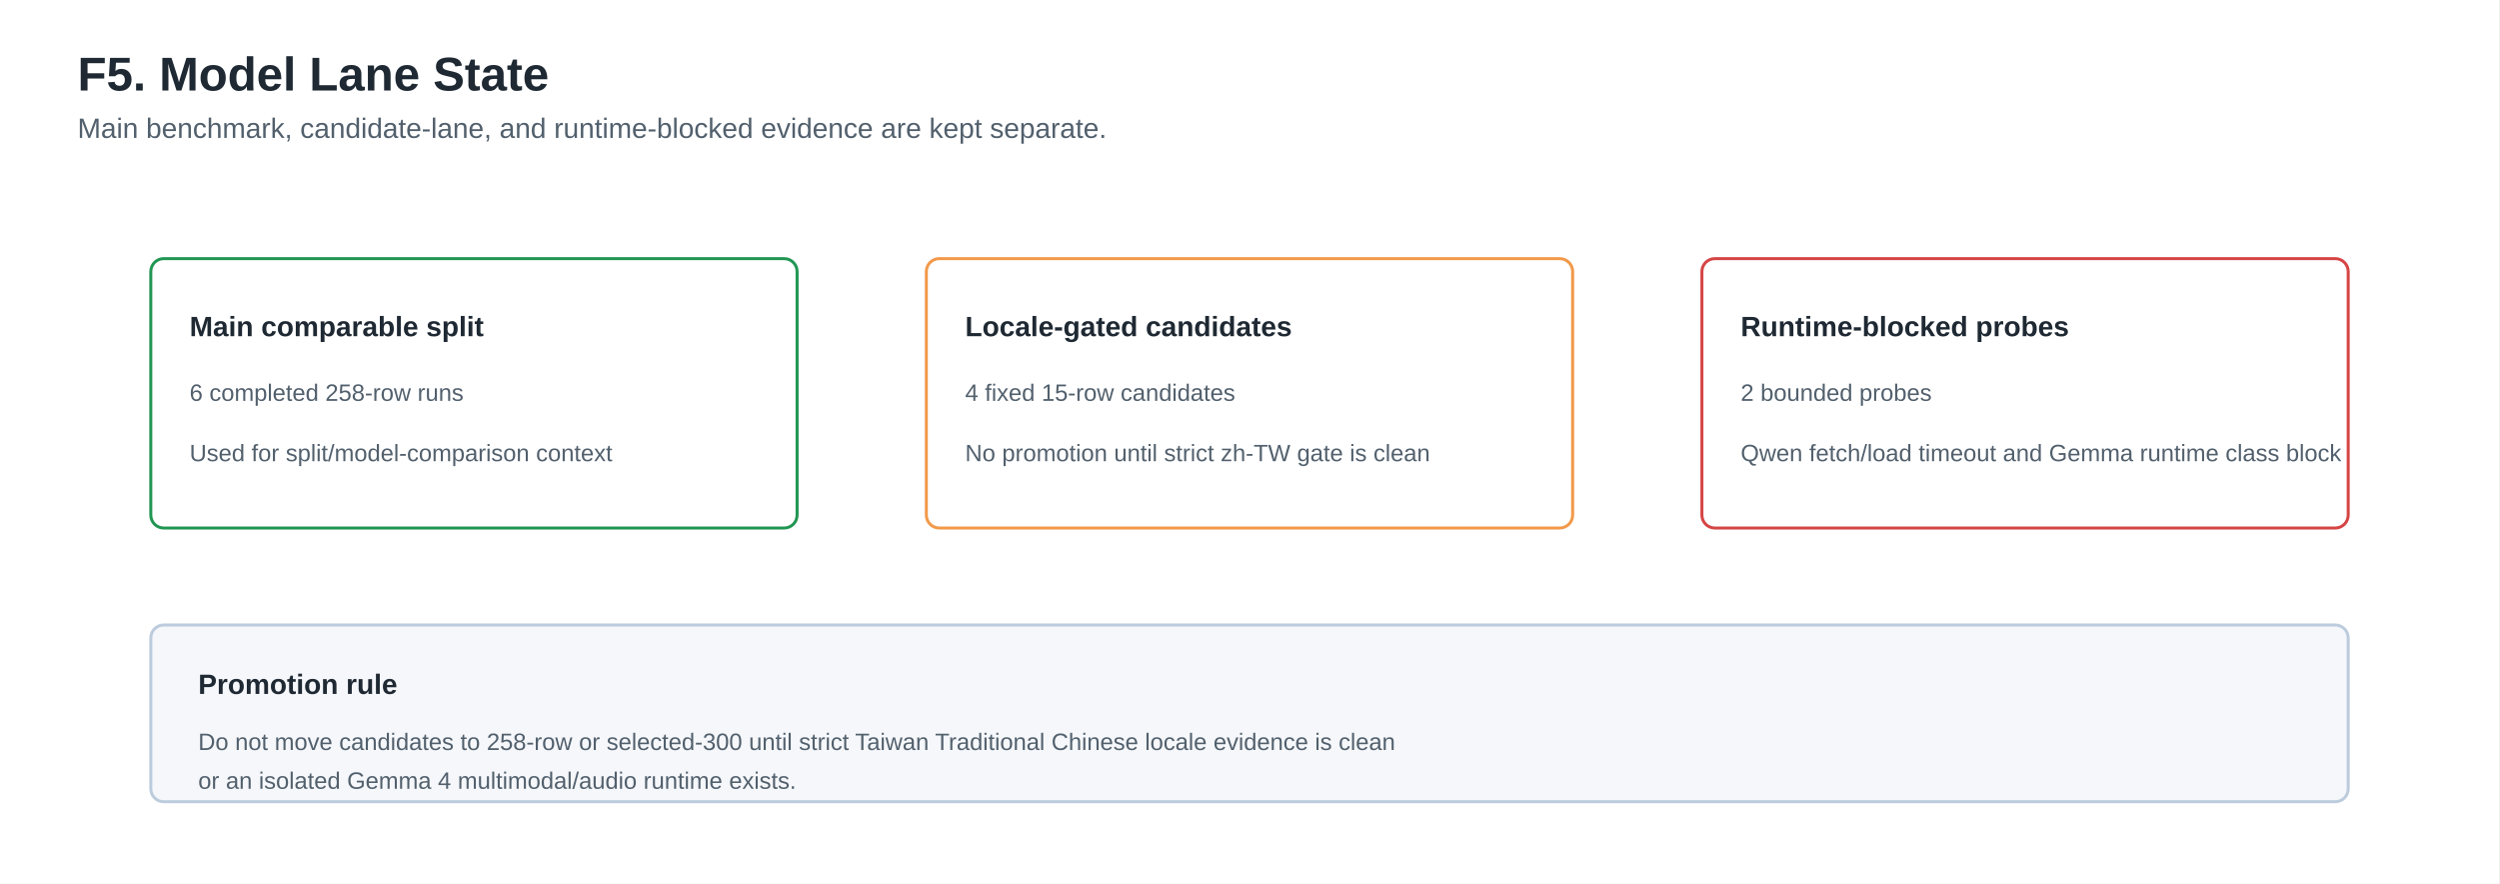
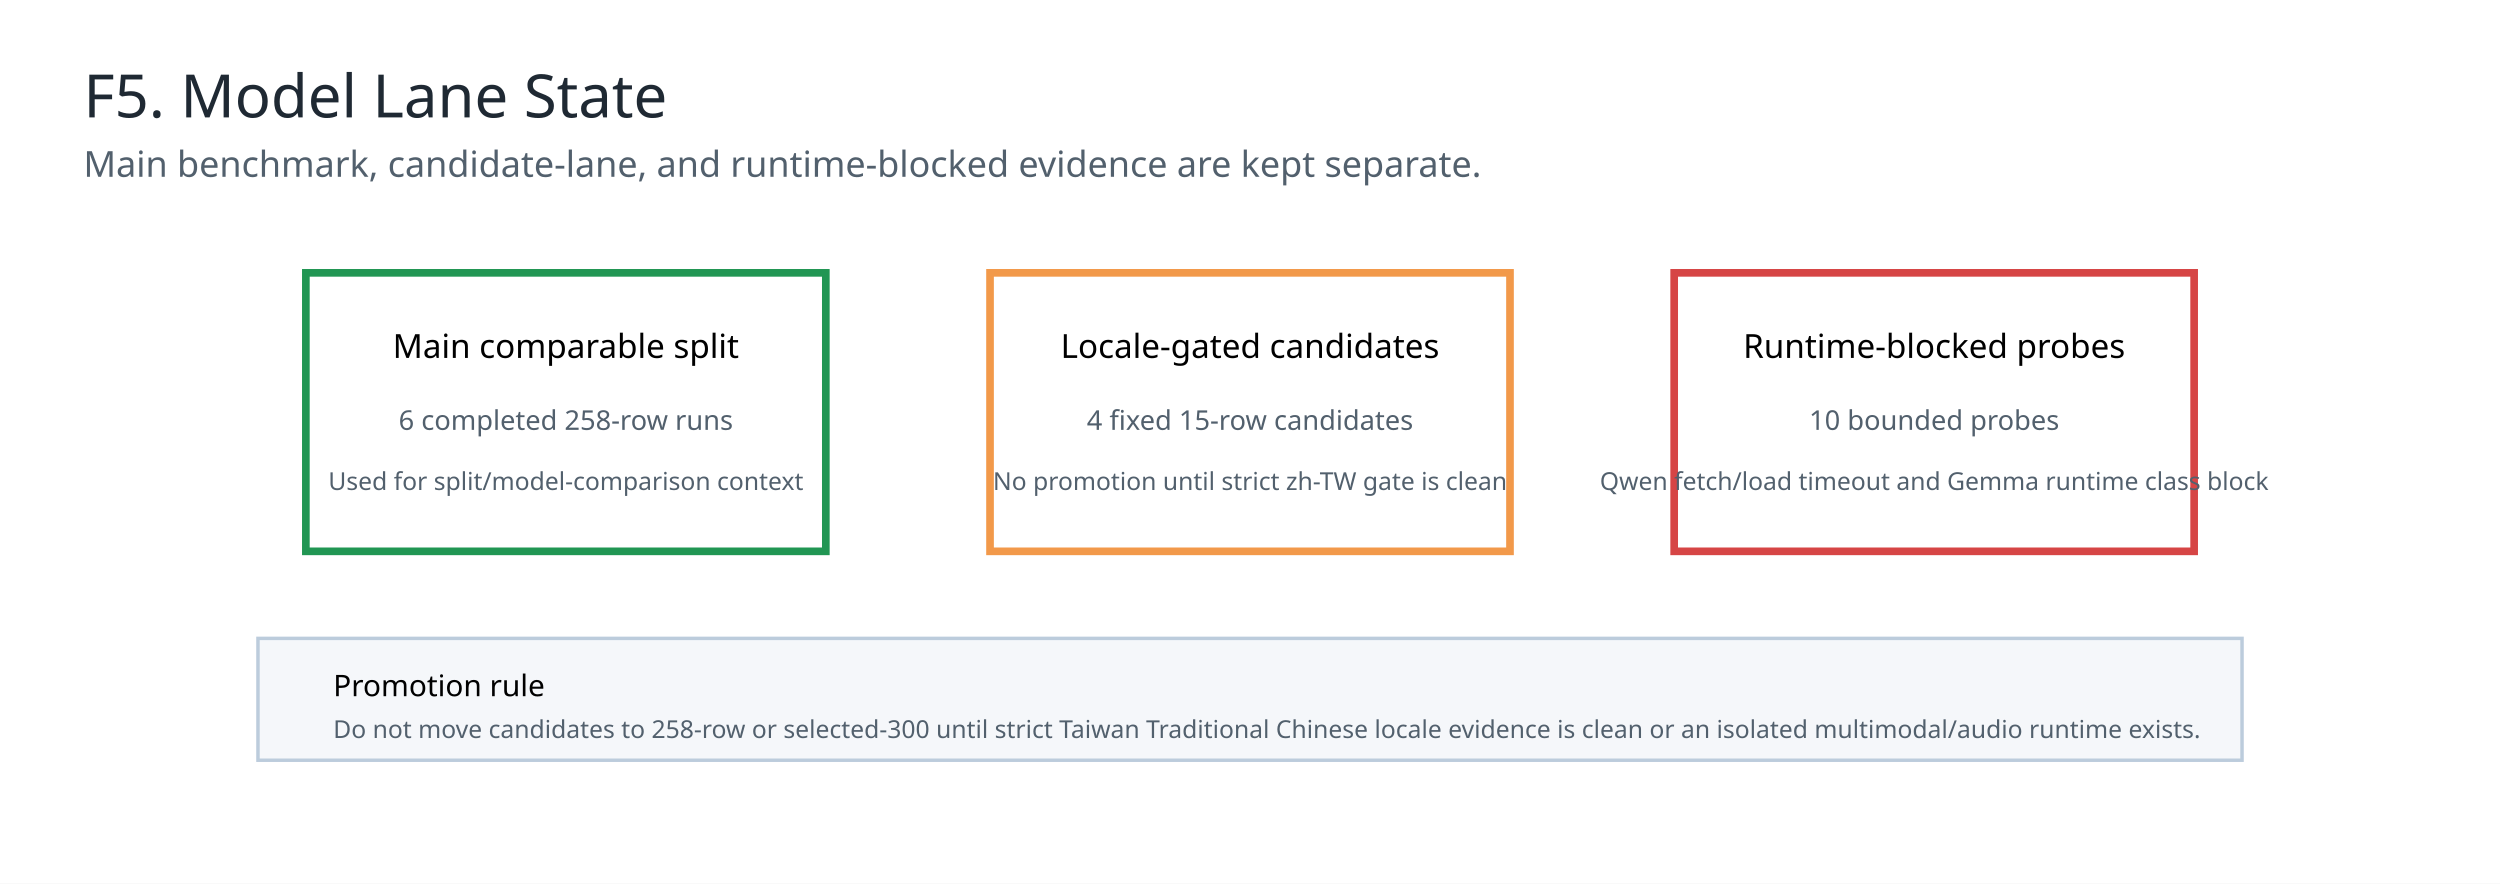
- <svg xmlns="http://www.w3.org/2000/svg" width="1160" height="410" viewBox="0 0 1160 410" role="img">
-   <rect width="1160" height="410" fill="white" />
-   <style>
-   text { font-family: Arial, Helvetica, sans-serif; fill: #1f2933; }
-   .title { font-size: 22px; font-weight: 700; }
-   .subtitle { font-size: 13px; fill: #52606d; }
-   .label { font-size: 13px; font-weight: 700; }
-   .small { font-size: 11px; fill: #52606d; }
- </style>
-   <text x="36" y="42" class="title" text-anchor="start">F5. Model Lane State</text>
-   <text x="36" y="64" class="subtitle" text-anchor="start">Main benchmark, candidate-lane, and runtime-blocked evidence are kept separate.</text>
-   <rect x="70" y="120" width="300" height="125" rx="6" fill="#ffffff" stroke="#219653" stroke-width="1.4" />
-   <text x="88" y="156" class="label" text-anchor="start">Main comparable split</text>
-   <text x="88" y="186" class="small" text-anchor="start">6 completed 258-row runs</text>
-   <text x="88" y="214" class="small" text-anchor="start">Used for split/model-comparison context</text>
-   <rect x="430" y="120" width="300" height="125" rx="6" fill="#ffffff" stroke="#f2994a" stroke-width="1.4" />
-   <text x="448" y="156" class="label" text-anchor="start">Locale-gated candidates</text>
-   <text x="448" y="186" class="small" text-anchor="start">4 fixed 15-row candidates</text>
-   <text x="448" y="214" class="small" text-anchor="start">No promotion until strict zh-TW gate is clean</text>
-   <rect x="790" y="120" width="300" height="125" rx="6" fill="#ffffff" stroke="#d64545" stroke-width="1.4" />
-   <text x="808" y="156" class="label" text-anchor="start">Runtime-blocked probes</text>
-   <text x="808" y="186" class="small" text-anchor="start">2 bounded probes</text>
-   <text x="808" y="214" class="small" text-anchor="start">Qwen fetch/load timeout and Gemma runtime class block</text>
-   <rect x="70" y="290" width="1020" height="82" rx="6" fill="#f5f7fa" stroke="#bcccdc" stroke-width="1.4" />
-   <text x="92" y="322" class="label" text-anchor="start">Promotion rule</text>
-   <text x="92" y="348" class="small" text-anchor="start">Do not move candidates to 258-row or selected-300 until strict Taiwan Traditional Chinese locale evidence is clean</text>
-   <text x="92" y="366" class="small" text-anchor="start">or an isolated Gemma 4 multimodal/audio runtime exists.</text>
+ <svg xmlns="http://www.w3.org/2000/svg" width="835.20pt" height="295.20pt" viewBox="0 0 835.20 295.20">
+   <g class="svglite">
+     <defs>
+       <style type="text/css">
+     .svglite line, .svglite polyline, .svglite polygon, .svglite path, .svglite rect, .svglite circle {
+       fill: none;
+       stroke: #000000;
+       stroke-linecap: round;
+       stroke-linejoin: round;
+       stroke-miterlimit: 10.00;
+     }
+     .svglite text {
+       white-space: pre;
+     }
+     .svglite g.glyphgroup path {
+       fill: inherit;
+       stroke: none;
+     }
+   </style>
+     </defs>
+     <rect width="100%" height="100%" style="stroke: none; fill: #FFFFFF;" />
+     <defs>
+       <clipPath id="cpMC4wMHw4MzUuMjB8MC4wMHwyOTUuMjA=">
+         <rect x="0.00" y="0.00" width="835.20" height="295.20" />
+       </clipPath>
+     </defs>
+     <g clip-path="url(#cpMC4wMHw4MzUuMjB8MC4wMHwyOTUuMjA=)">
+       <rect x="0.00" y="0.00" width="835.20" height="295.20" style="stroke-width: 0.00; stroke: none;" />
+       <rect x="102.18" y="91.15" width="173.71" height="93.04" style="stroke-width: 2.56; stroke: #219653; stroke-linecap: butt; stroke-linejoin: miter; fill: #FFFFFF;" />
+       <rect x="330.75" y="91.15" width="173.71" height="93.04" style="stroke-width: 2.56; stroke: #F2994A; stroke-linecap: butt; stroke-linejoin: miter; fill: #FFFFFF;" />
+       <rect x="559.31" y="91.15" width="173.71" height="93.04" style="stroke-width: 2.56; stroke: #D64545; stroke-linecap: butt; stroke-linejoin: miter; fill: #FFFFFF;" />
+       <text x="189.03" y="119.57" text-anchor="middle" style="font-size: 11.10px; font-family: &quot;EB Garamond Initials&quot;;" textLength="86.11px" lengthAdjust="spacingAndGlyphs">Main comparable split</text>
+       <text x="417.60" y="119.57" text-anchor="middle" style="font-size: 11.10px; font-family: &quot;EB Garamond Initials&quot;;" textLength="101.14px" lengthAdjust="spacingAndGlyphs">Locale-gated candidates</text>
+       <text x="646.17" y="119.57" text-anchor="middle" style="font-size: 11.10px; font-family: &quot;EB Garamond Initials&quot;;" textLength="91.59px" lengthAdjust="spacingAndGlyphs">Runtime-blocked probes</text>
+       <text x="189.03" y="143.61" text-anchor="middle" style="font-size: 9.10px;fill: #52606D; font-family: &quot;EB Garamond Initials&quot;;" textLength="81.88px" lengthAdjust="spacingAndGlyphs">6 completed 258-row runs</text>
+       <text x="417.60" y="143.61" text-anchor="middle" style="font-size: 9.10px;fill: #52606D; font-family: &quot;EB Garamond Initials&quot;;" textLength="84.00px" lengthAdjust="spacingAndGlyphs">4 fixed 15-row candidates</text>
+       <text x="646.17" y="143.61" text-anchor="middle" style="font-size: 9.10px;fill: #52606D; font-family: &quot;EB Garamond Initials&quot;;" textLength="58.69px" lengthAdjust="spacingAndGlyphs">10 bounded probes</text>
+       <text x="189.03" y="163.69" text-anchor="middle" style="font-size: 8.25px;fill: #52606D; font-family: &quot;EB Garamond Initials&quot;;" textLength="122.39px" lengthAdjust="spacingAndGlyphs">Used for split/model-comparison context</text>
+       <text x="417.60" y="163.69" text-anchor="middle" style="font-size: 8.25px;fill: #52606D; font-family: &quot;EB Garamond Initials&quot;;" textLength="149.81px" lengthAdjust="spacingAndGlyphs">No promotion until strict zh-TW gate is clean</text>
+       <text x="646.17" y="163.69" text-anchor="middle" style="font-size: 8.25px;fill: #52606D; font-family: &quot;EB Garamond Initials&quot;;" textLength="172.56px" lengthAdjust="spacingAndGlyphs">Qwen fetch/load timeout and Gemma runtime class block</text>
+       <rect x="86.18" y="213.27" width="662.84" height="40.71" style="stroke-width: 1.16; stroke: #BCCCDC; stroke-linecap: butt; stroke-linejoin: miter; fill: #F5F7FA;" />
+       <text x="111.32" y="232.58" style="font-size: 9.96px; font-family: &quot;EB Garamond Initials&quot;;" textLength="54.64px" lengthAdjust="spacingAndGlyphs">Promotion rule</text>
+       <text x="111.32" y="246.55" style="font-size: 8.25px;fill: #52606D; font-family: &quot;EB Garamond Initials&quot;;" textLength="514.69px" lengthAdjust="spacingAndGlyphs">Do not move candidates to 258-row or selected-300 until strict Taiwan Traditional Chinese locale evidence is clean or an isolated multimodal/audio runtime exists.</text>
+       <text x="27.90" y="59.07" style="font-size: 12.00px;fill: #52606D; font-family: &quot;EB Garamond Initials&quot;;" textLength="347.19px" lengthAdjust="spacingAndGlyphs">Main benchmark, candidate-lane, and runtime-blocked evidence are kept separate.</text>
+       <text x="27.90" y="39.23" style="font-size: 20.00px;fill: #1F2933; font-family: &quot;EB Garamond Initials&quot;;" textLength="173.53px" lengthAdjust="spacingAndGlyphs">F5. Model Lane State</text>
+     </g>
+   </g>
</svg>
